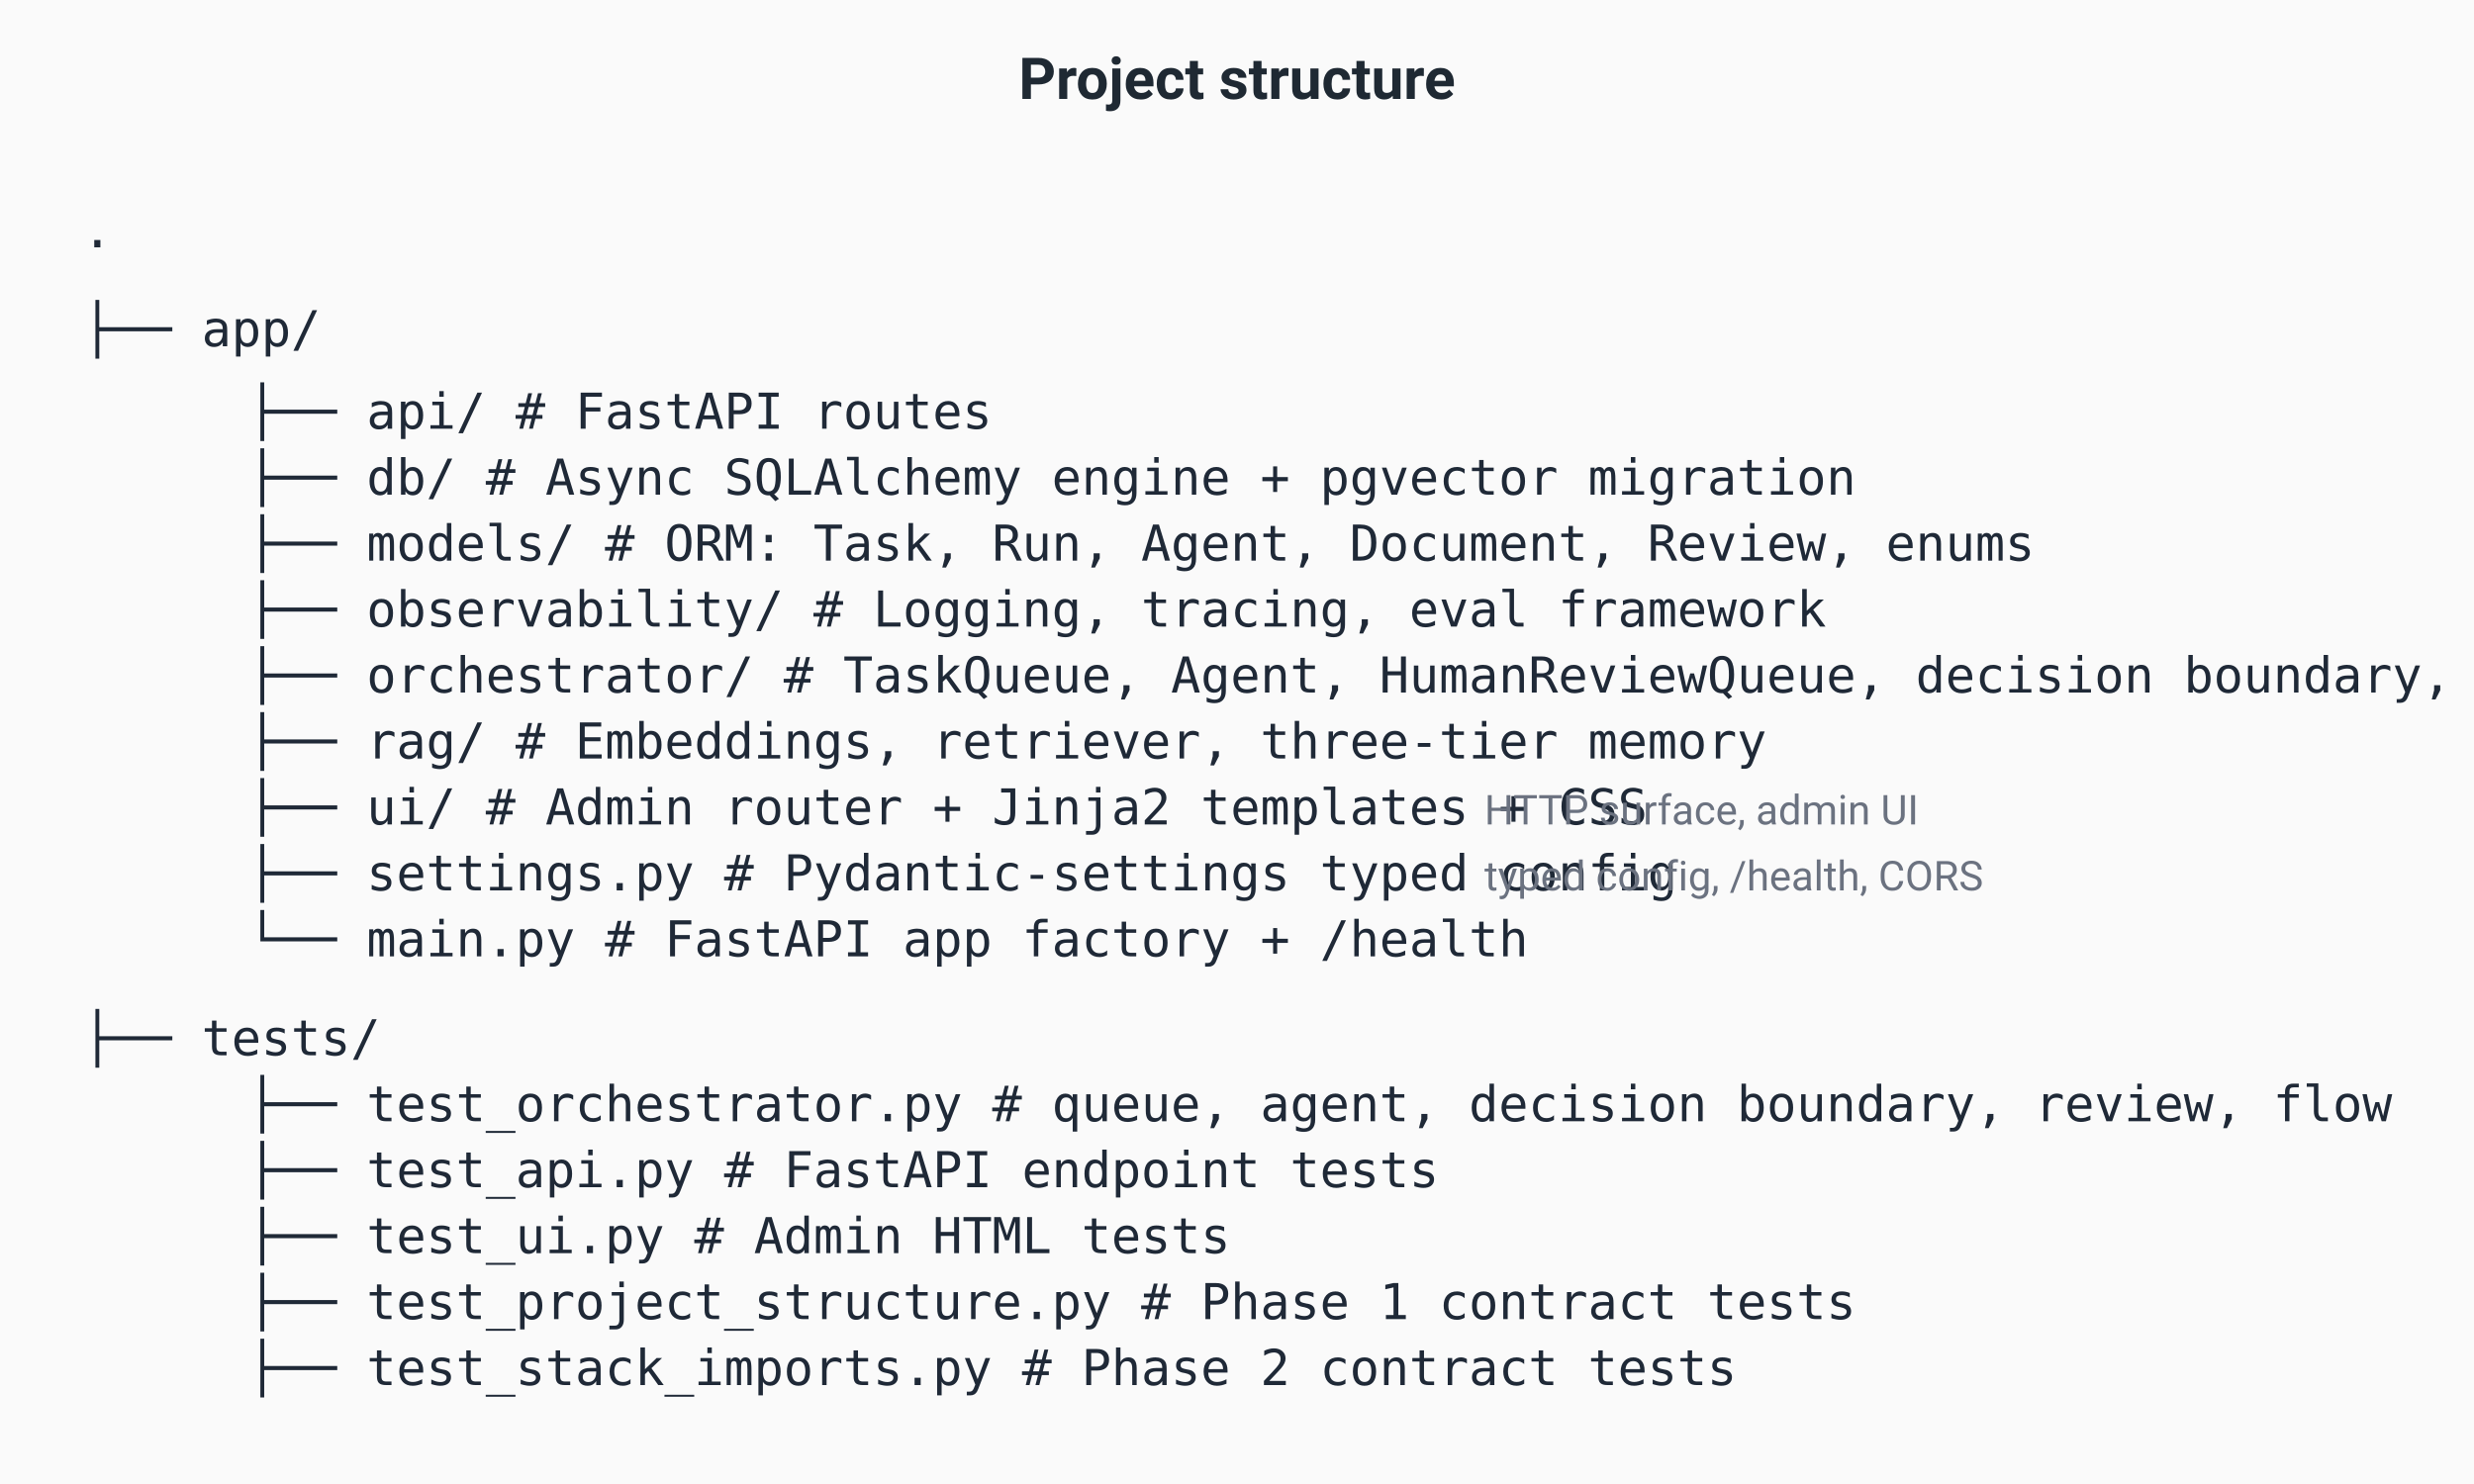
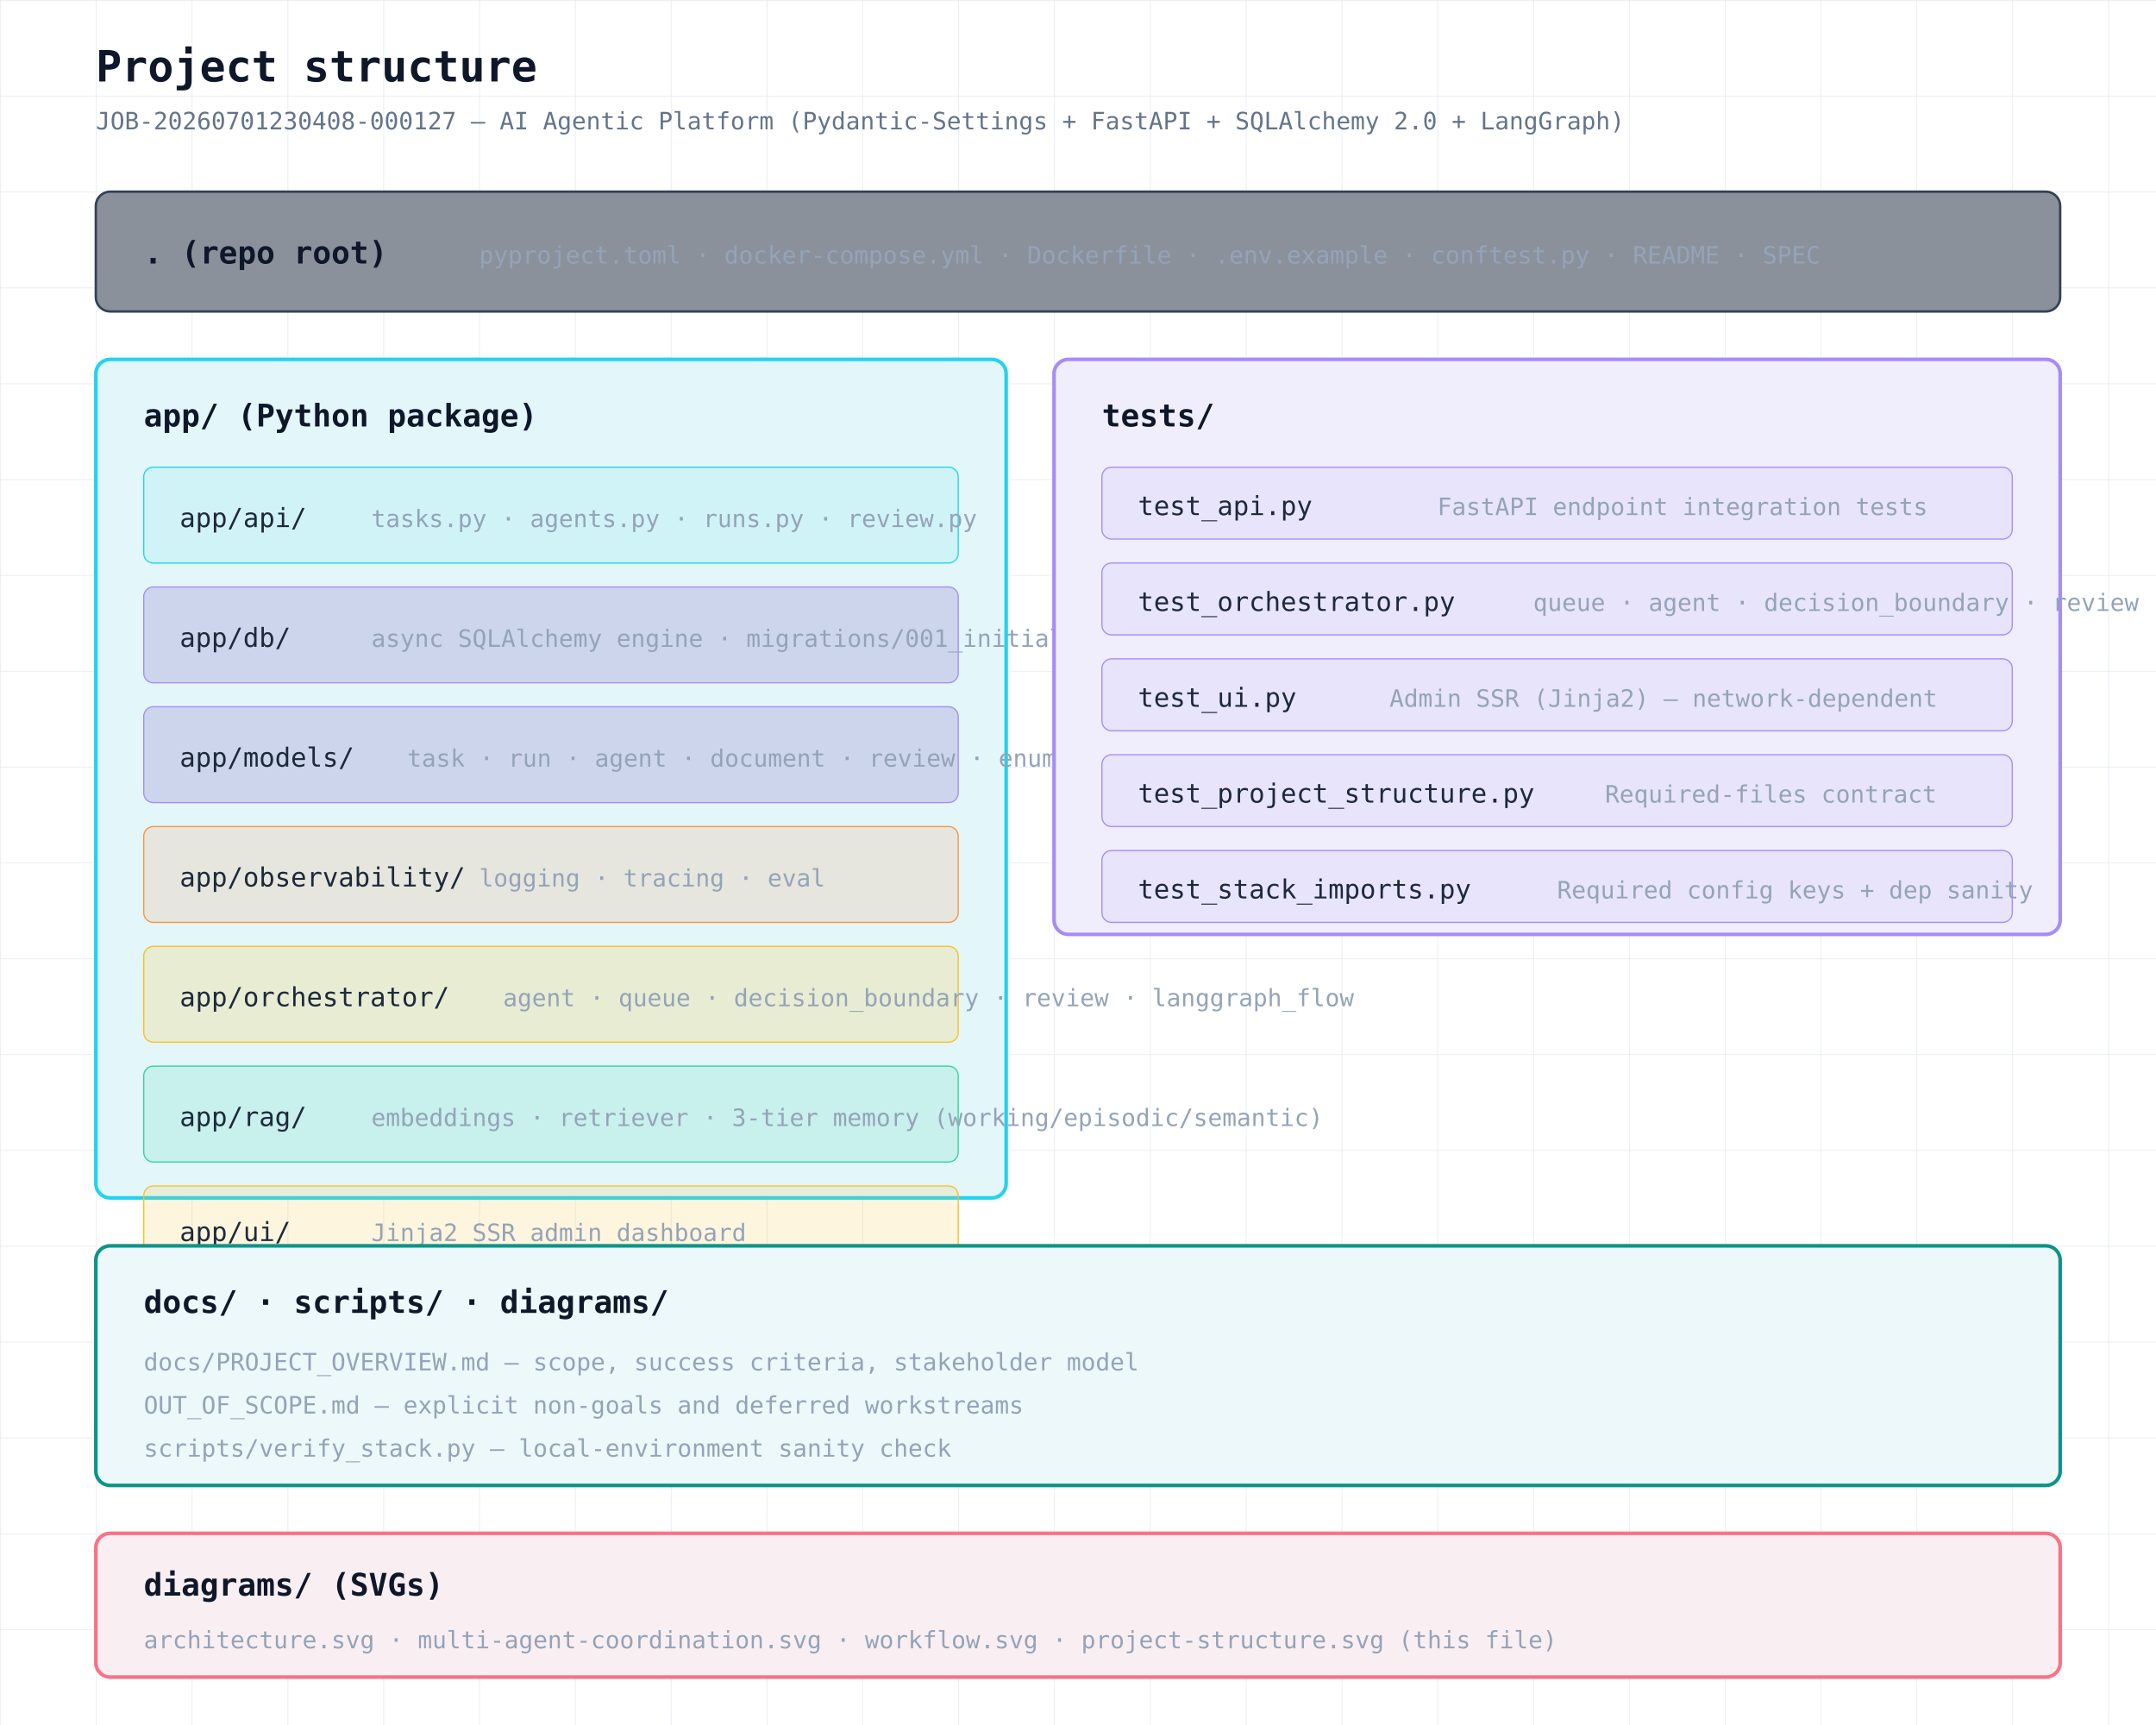
- <svg xmlns="http://www.w3.org/2000/svg" viewBox="0 0 600 360" font-family="ui-monospace, Menlo, Consolas, monospace" font-size="12">
-   <rect width="600" height="360" fill="#fafafa" />
-   <text x="300" y="24" text-anchor="middle" font-family="-apple-system, BlinkMacSystemFont, 'Segoe UI', Roboto, sans-serif" font-size="14" font-weight="600" fill="#1f2933">Project structure</text>
-   <g fill="#1f2937">
-     <text x="20" y="60">.</text>
-     <text x="20" y="84">├── app/</text>
-     <text x="60" y="104">├── api/                # FastAPI routes</text>
-     <text x="60" y="120">├── db/                 # Async SQLAlchemy engine + pgvector migration</text>
-     <text x="60" y="136">├── models/             # ORM: Task, Run, Agent, Document, Review, enums</text>
-     <text x="60" y="152">├── observability/      # Logging, tracing, eval framework</text>
-     <text x="60" y="168">├── orchestrator/       # TaskQueue, Agent, HumanReviewQueue, decision boundary, LangGraph flow</text>
-     <text x="60" y="184">├── rag/                # Embeddings, retriever, three-tier memory</text>
-     <text x="60" y="200">├── ui/                 # Admin router + Jinja2 templates + CSS</text>
-     <text x="60" y="216">├── settings.py         # Pydantic-settings typed config</text>
-     <text x="60" y="232">└── main.py             # FastAPI app factory + /health</text>
-     <text x="20" y="256">├── tests/</text>
-     <text x="60" y="272">├── test_orchestrator.py        # queue, agent, decision boundary, review, flow</text>
-     <text x="60" y="288">├── test_api.py                 # FastAPI endpoint tests</text>
-     <text x="60" y="304">├── test_ui.py                  # Admin HTML tests</text>
-     <text x="60" y="320">├── test_project_structure.py   # Phase 1 contract tests</text>
-     <text x="60" y="336">├── test_stack_imports.py       # Phase 2 contract tests</text>
+ <svg xmlns="http://www.w3.org/2000/svg" viewBox="0 0 900 720" width="900" height="720">
+   <defs>
+     <pattern id="grid" width="40" height="40" patternUnits="userSpaceOnUse">
+       <path d="M 40 0 L 0 0 0 40" fill="none" stroke="#e2e8f0" stroke-width="0.5" />
+     </pattern>
+     <style>
+       .root       { font: 700 18px ui-monospace, "SF Mono", monospace; fill: #0f172a; }
+       .dir-name   { font: 700 13px ui-monospace, "SF Mono", monospace; fill: #0f172a; }
+       .file-name  { font: 11px ui-monospace, "SF Mono", monospace; fill: #1e293b; }
+       .file-meta  { font: 10px ui-monospace, "SF Mono", monospace; fill: #94a3b8; }
+       .legend     { font: 11px ui-monospace, "SF Mono", monospace; fill: #1e293b; }
+       .footnote   { font: 10px ui-monospace, "SF Mono", monospace; fill: #64748b; }
+     </style>
+   </defs>
+   <rect width="900" height="720" fill="#ffffff" />
+   <rect width="900" height="720" fill="url(#grid)" />
+   <text x="40" y="34" class="root">Project structure</text>
+   <text x="40" y="54" class="footnote">JOB-20260701230408-000127 — AI Agentic Platform (Pydantic-Settings + FastAPI + SQLAlchemy 2.0 + LangGraph)</text>
+   <g>
+     <rect x="40" y="80" width="820" height="50" rx="6" fill="#f8fafc" />
+     <rect x="40" y="80" width="820" height="50" rx="6" fill="rgba(30,41,59,0.5)" stroke="#334155" stroke-width="1" />
+     <text x="60" y="110" class="dir-name">. (repo root)</text>
+     <text x="200" y="110" class="file-meta">pyproject.toml · docker-compose.yml · Dockerfile · .env.example · conftest.py · README · SPEC</text>
  </g>
-   <g fill="#6b7280" font-family="-apple-system, BlinkMacSystemFont, 'Segoe UI', Roboto, sans-serif" font-size="10">
-     <text x="60" y="200" dx="300">HTTP surface, admin UI</text>
-     <text x="60" y="216" dx="300">typed config, /health, CORS</text>
+   <g>
+     <rect x="40" y="150" width="380" height="350" rx="6" fill="#f8fafc" />
+     <rect x="40" y="150" width="380" height="350" rx="6" fill="rgba(34,211,238,0.1)" stroke="#22d3ee" stroke-width="1.5" />
+     <text x="60" y="178" class="dir-name" fill="#0e7490">app/  (Python package)</text>
+     <rect x="60" y="195" width="340" height="40" rx="4" fill="rgba(34,211,238,0.1)" stroke="#22d3ee" stroke-width="0.5" />
+     <text x="75" y="220" class="file-name">app/api/</text>
+     <text x="155" y="220" class="file-meta">tasks.py · agents.py · runs.py · review.py</text>
+     <rect x="60" y="245" width="340" height="40" rx="4" fill="rgba(76,29,149,0.15)" stroke="#a78bfa" stroke-width="0.5" />
+     <text x="75" y="270" class="file-name">app/db/</text>
+     <text x="155" y="270" class="file-meta">async SQLAlchemy engine · migrations/001_initial.sql</text>
+     <rect x="60" y="295" width="340" height="40" rx="4" fill="rgba(76,29,149,0.15)" stroke="#a78bfa" stroke-width="0.5" />
+     <text x="75" y="320" class="file-name">app/models/</text>
+     <text x="170" y="320" class="file-meta">task · run · agent · document · review · enums · base</text>
+     <rect x="60" y="345" width="340" height="40" rx="4" fill="rgba(251,146,60,0.15)" stroke="#fb923c" stroke-width="0.5" />
+     <text x="75" y="370" class="file-name">app/observability/</text>
+     <text x="200" y="370" class="file-meta">logging · tracing · eval</text>
+     <rect x="60" y="395" width="340" height="40" rx="4" fill="rgba(251,191,36,0.18)" stroke="#fbbf24" stroke-width="0.5" />
+     <text x="75" y="420" class="file-name" fill="#a16207">app/orchestrator/</text>
+     <text x="210" y="420" class="file-meta">agent · queue · decision_boundary · review · langgraph_flow</text>
+     <rect x="60" y="445" width="340" height="40" rx="4" fill="rgba(52,211,153,0.15)" stroke="#34d399" stroke-width="0.5" />
+     <text x="75" y="470" class="file-name" fill="#047857">app/rag/</text>
+     <text x="155" y="470" class="file-meta">embeddings · retriever · 3-tier memory (working/episodic/semantic)</text>
+     <rect x="60" y="495" width="340" height="60" rx="4" fill="rgba(251,191,36,0.15)" stroke="#fbbf24" stroke-width="0.5" />
+     <text x="75" y="518" class="file-name">app/ui/</text>
+     <text x="155" y="518" class="file-meta">Jinja2 SSR admin dashboard</text>
+     <text x="75" y="540" class="file-meta">templates/ · static/admin.css · admin.py</text>
+     <rect x="60" y="565" width="340" height="30" rx="4" fill="rgba(167,139,250,0.1)" stroke="#a78bfa" stroke-width="0.5" />
+     <text x="75" y="585" class="file-name">app/settings.py</text>
+     <text x="220" y="585" class="file-meta">Pydantic-settings config loader</text>
+     <text x="75" y="600" class="file-name">app/main.py</text>
+     <text x="190" y="600" class="file-meta">FastAPI bootstrap · OpenAPI · uvicorn entry</text>
+   </g>
+   <g>
+     <rect x="440" y="150" width="420" height="240" rx="6" fill="#f8fafc" />
+     <rect x="440" y="150" width="420" height="240" rx="6" fill="rgba(167,139,250,0.1)" stroke="#a78bfa" stroke-width="1.5" />
+     <text x="460" y="178" class="dir-name" fill="#6d28d9">tests/</text>
+     <rect x="460" y="195" width="380" height="30" rx="4" fill="rgba(167,139,250,0.1)" stroke="#a78bfa" stroke-width="0.5" />
+     <text x="475" y="215" class="file-name">test_api.py</text>
+     <text x="600" y="215" class="file-meta">FastAPI endpoint integration tests</text>
+     <rect x="460" y="235" width="380" height="30" rx="4" fill="rgba(167,139,250,0.1)" stroke="#a78bfa" stroke-width="0.5" />
+     <text x="475" y="255" class="file-name">test_orchestrator.py</text>
+     <text x="640" y="255" class="file-meta">queue · agent · decision_boundary · review · flow</text>
+     <rect x="460" y="275" width="380" height="30" rx="4" fill="rgba(167,139,250,0.1)" stroke="#a78bfa" stroke-width="0.5" />
+     <text x="475" y="295" class="file-name">test_ui.py</text>
+     <text x="580" y="295" class="file-meta">Admin SSR (Jinja2) — network-dependent</text>
+     <rect x="460" y="315" width="380" height="30" rx="4" fill="rgba(167,139,250,0.1)" stroke="#a78bfa" stroke-width="0.5" />
+     <text x="475" y="335" class="file-name">test_project_structure.py</text>
+     <text x="670" y="335" class="file-meta">Required-files contract</text>
+     <rect x="460" y="355" width="380" height="30" rx="4" fill="rgba(167,139,250,0.1)" stroke="#a78bfa" stroke-width="0.5" />
+     <text x="475" y="375" class="file-name">test_stack_imports.py</text>
+     <text x="650" y="375" class="file-meta">Required config keys + dep sanity</text>
+   </g>
+   <g>
+     <rect x="40" y="520" width="820" height="100" rx="6" fill="#f8fafc" />
+     <rect x="40" y="520" width="820" height="100" rx="6" fill="rgba(94,234,212,0.08)" stroke="#0d9488" stroke-width="1.5" />
+     <text x="60" y="548" class="dir-name" fill="#0f766e">docs/ · scripts/ · diagrams/</text>
+     <text x="60" y="572" class="file-meta">docs/PROJECT_OVERVIEW.md                — scope, success criteria, stakeholder model</text>
+     <text x="60" y="590" class="file-meta">OUT_OF_SCOPE.md                          — explicit non-goals and deferred workstreams</text>
+     <text x="60" y="608" class="file-meta">scripts/verify_stack.py                  — local-environment sanity check</text>
+   </g>
+   <g>
+     <rect x="40" y="640" width="820" height="60" rx="6" fill="#f8fafc" />
+     <rect x="40" y="640" width="820" height="60" rx="6" fill="rgba(251,113,133,0.08)" stroke="#fb7185" stroke-width="1.5" />
+     <text x="60" y="666" class="dir-name" fill="#be123c">diagrams/  (SVGs)</text>
+     <text x="60" y="688" class="file-meta">architecture.svg · multi-agent-coordination.svg · workflow.svg · project-structure.svg (this file)</text>
  </g>
</svg>
